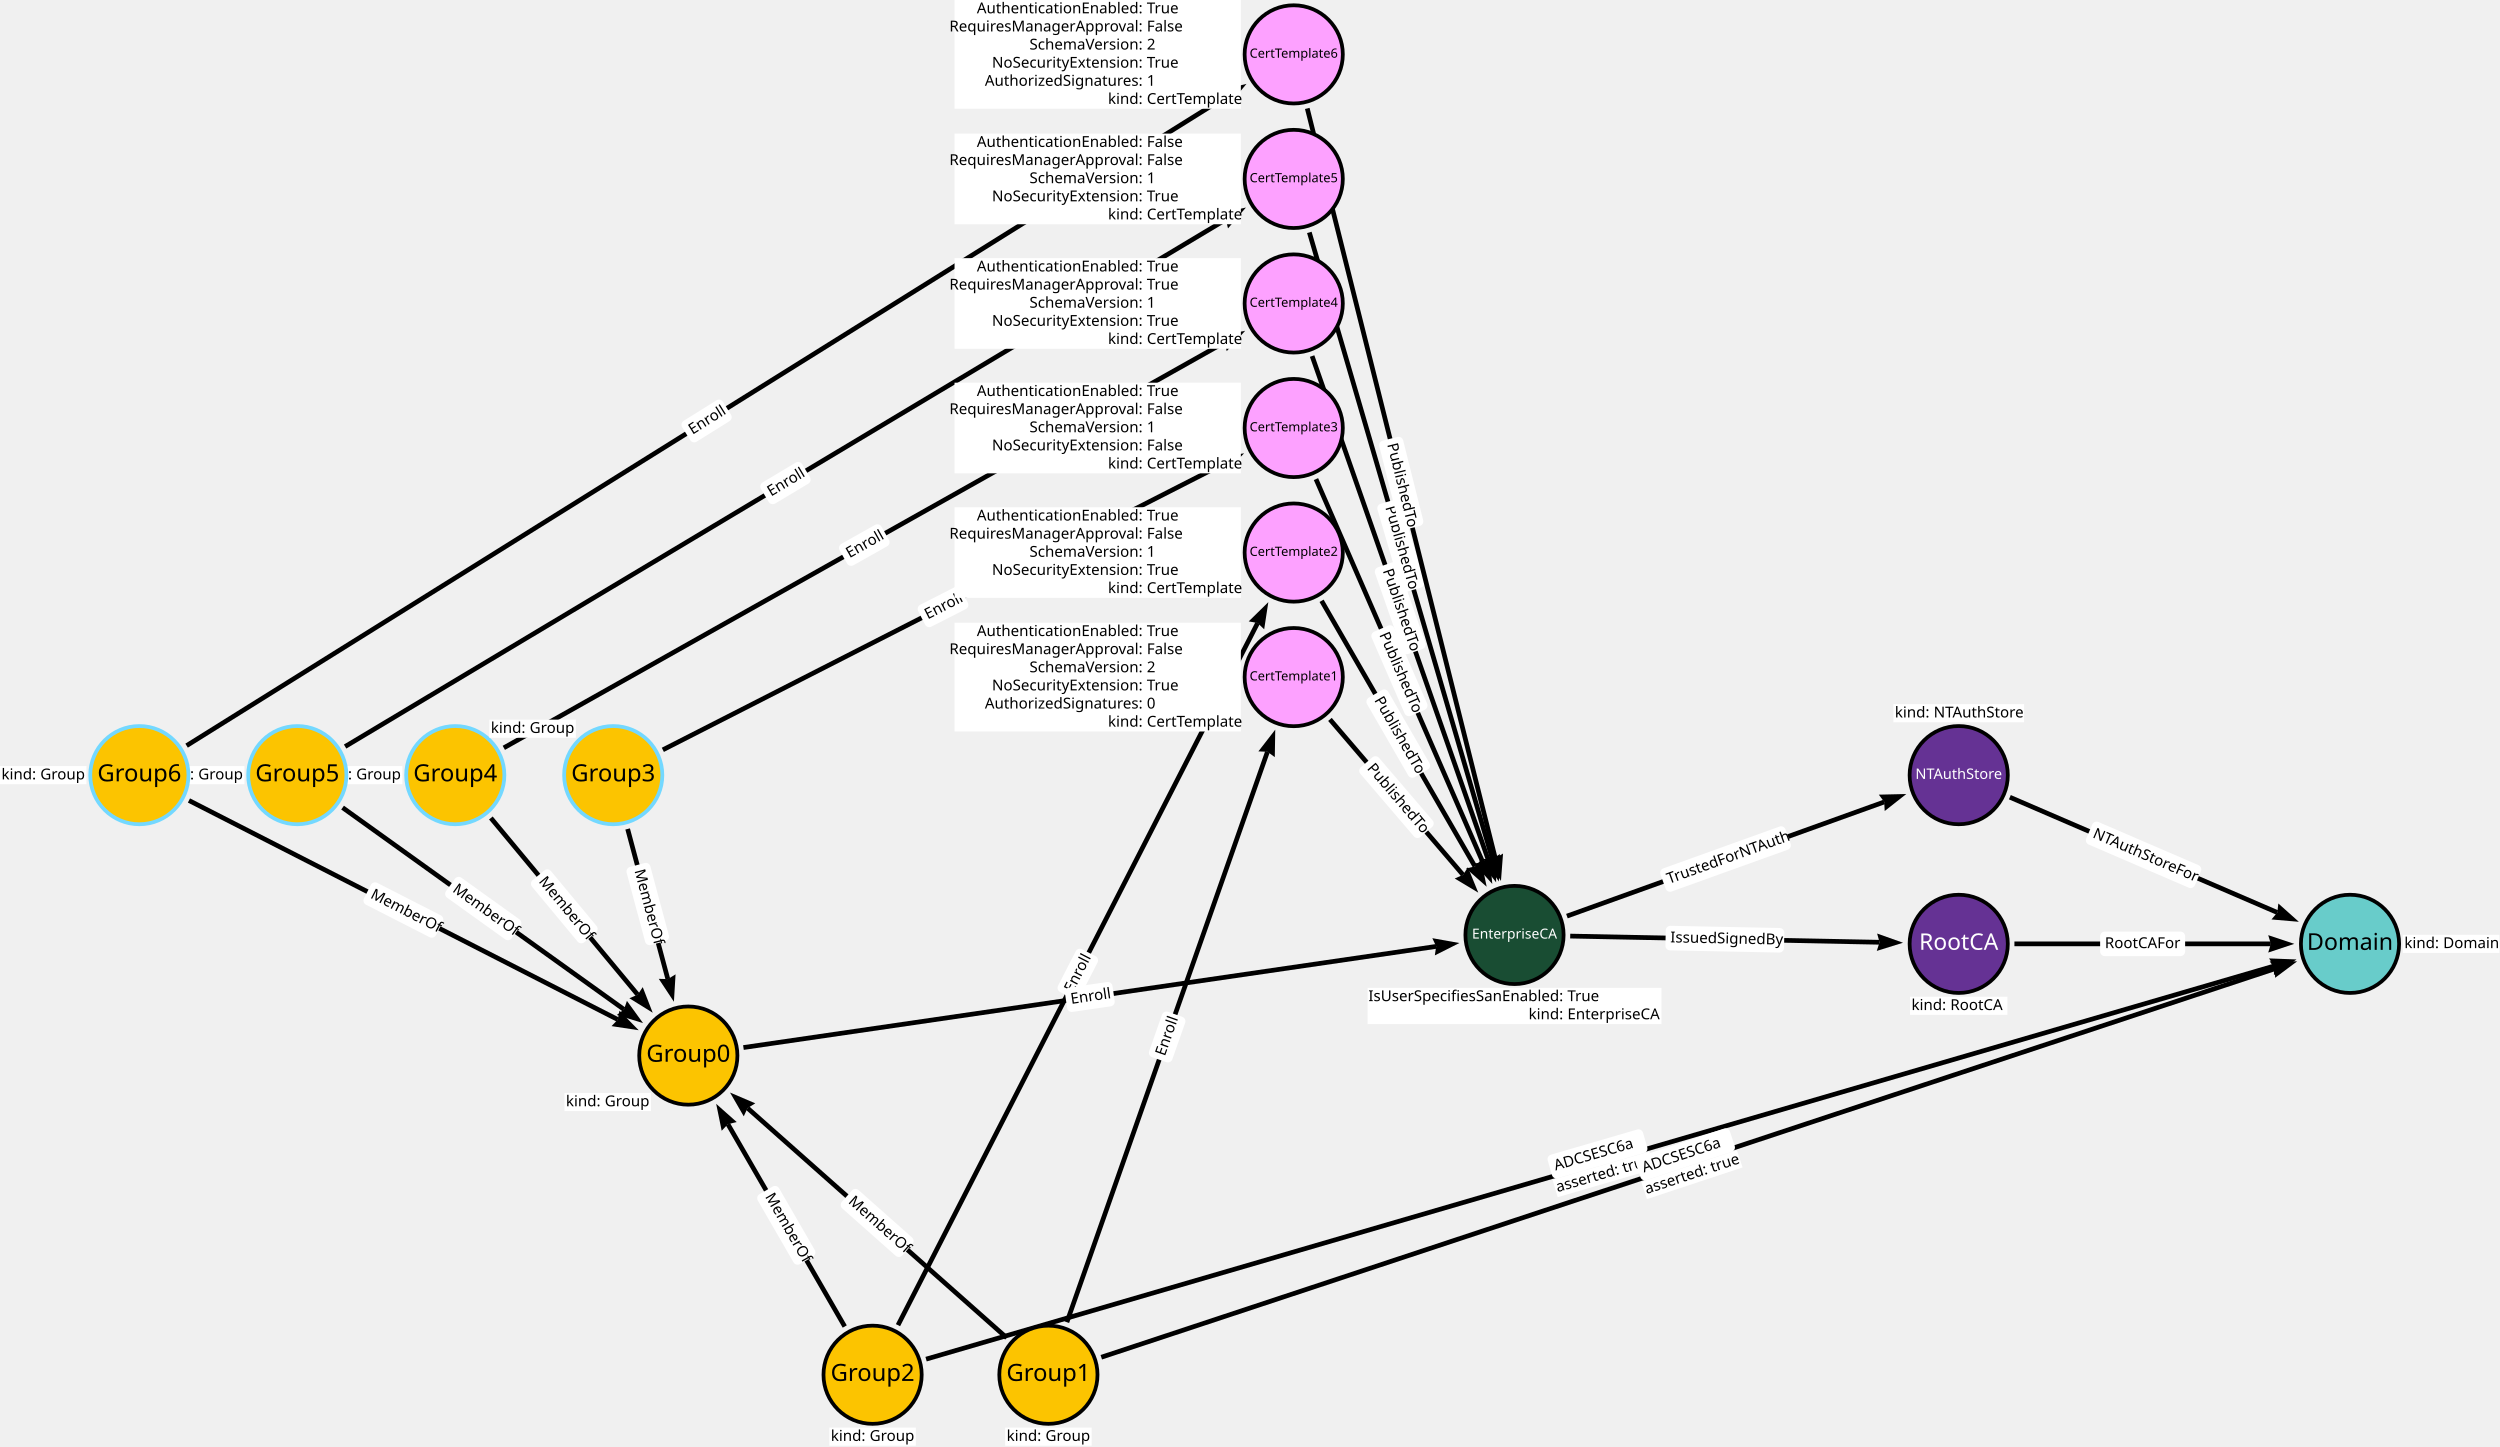
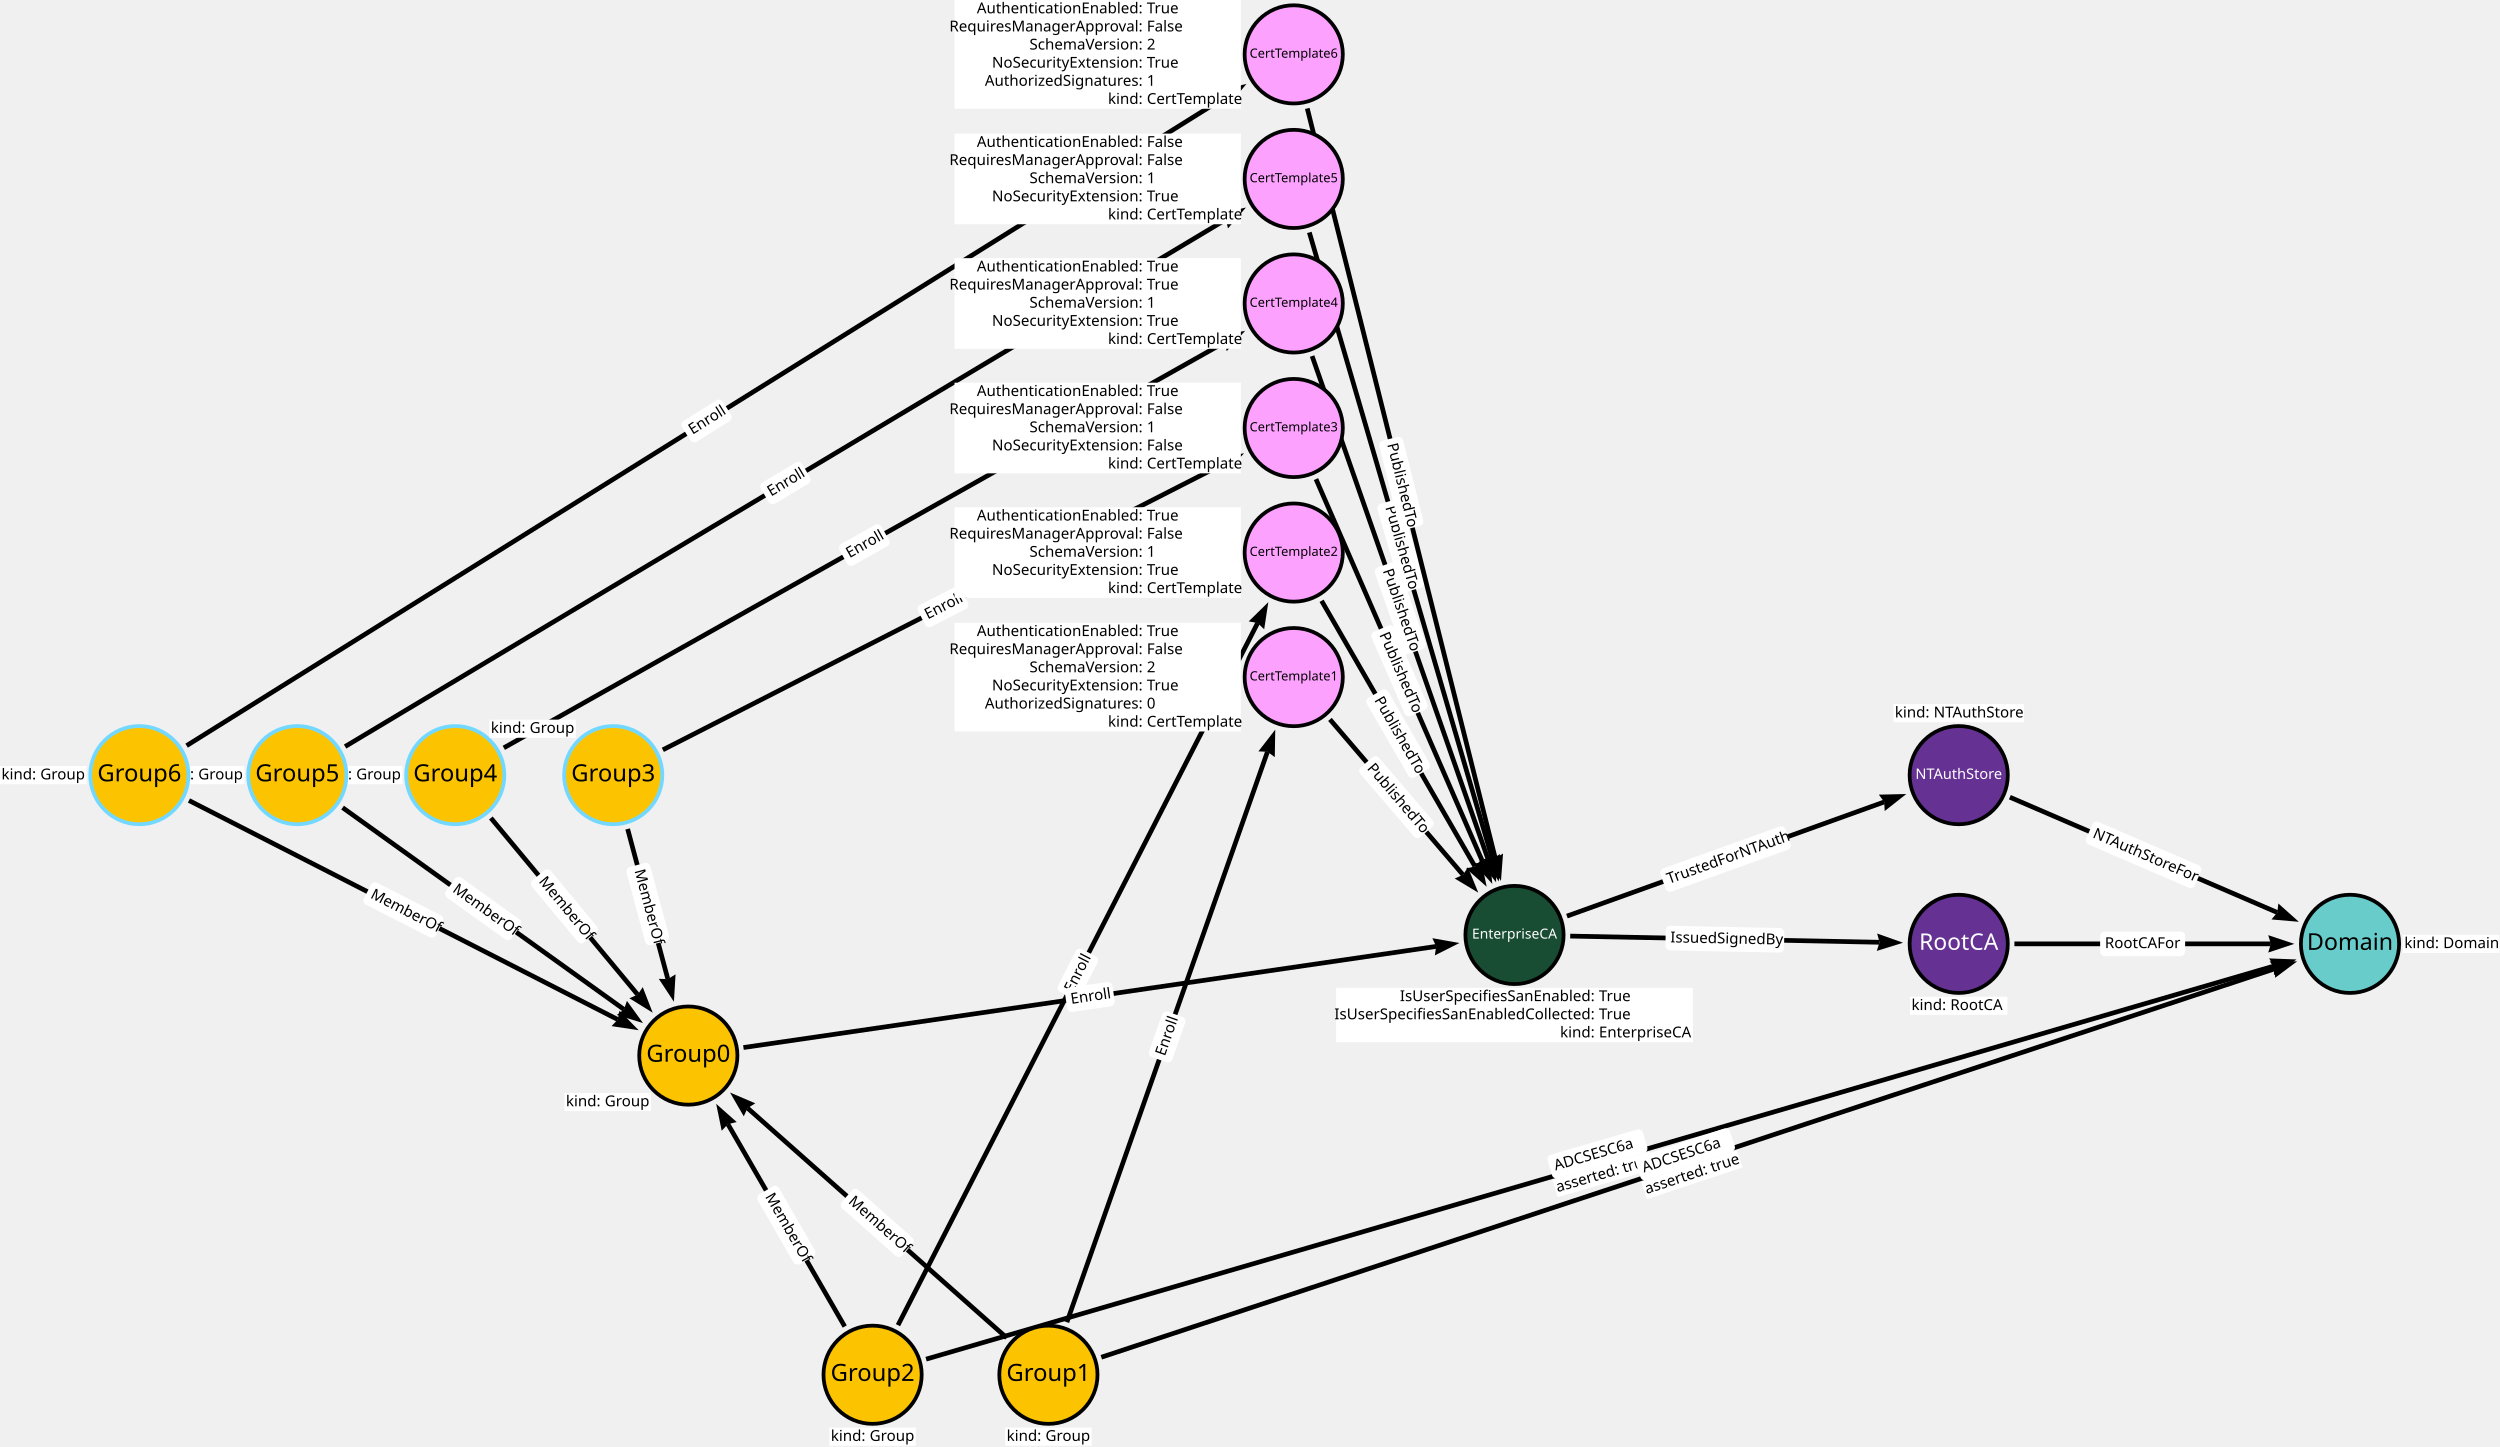
<svg xmlns="http://www.w3.org/2000/svg" width="2648" height="1532" viewBox="0 0 2648 1532">
  <defs>
    <style type="text/css" />
  </defs>
  <g transform="translate(72.60156 7.6) scale(1)">
    <g class="relationship">
      <g transform="translate(1297.71 577.6723) rotate(60)" stroke-width="5" stroke="#000000">
        <path d="M 59 0 L 383.849 0" />
        <polygon points="-24.862,0 -27.625,9.208 0,0 -27.625,-9.208" fill="#000000" transform="translate(408.7116 0) rotate(0)" stroke="none" />
      </g>
      <g transform="translate(1408.422 769.4317) rotate(60) translate(0 -13)">
        <g transform="translate(0 0)">
          <g transform="translate(-48.58594 0)" fill="#ffffff" stroke="#000000" stroke-width="0">
            <rect x="0" y="0" width="97.172" height="26" rx="5" ry="5" stroke="none" />
            <text xml:space="preserve" x="5" y="17.5" stroke="none" text-anchor="left" font-family="sans-serif" font-size="16" font-weight="normal" fill="#000000">PublishedTo</text>
          </g>
        </g>
      </g>
    </g>
    <g class="relationship">
      <g transform="translate(2002.07 992.1318) rotate(0)" stroke-width="5" stroke="#000000">
        <path d="M 59 0 L 330.597 0" />
        <polygon points="-24.862,0 -27.625,9.208 0,0 -27.625,-9.208" fill="#000000" transform="translate(355.4595 0) rotate(0)" stroke="none" />
      </g>
      <g transform="translate(2196.869 992.1318) rotate(0) translate(0 -13)">
        <g transform="translate(0 0)">
          <g transform="translate(-45.01172 0)" fill="#ffffff" stroke="#000000" stroke-width="0">
            <rect x="0" y="0" width="90.023" height="26" rx="5" ry="5" stroke="none" />
            <text xml:space="preserve" x="5" y="17.5" stroke="none" text-anchor="left" font-family="sans-serif" font-size="16" font-weight="normal" fill="#000000">RootCAFor</text>
          </g>
        </g>
      </g>
    </g>
    <g class="relationship">
      <g transform="translate(1531.566 982.7224) rotate(1.145684)" stroke-width="5" stroke="#000000">
        <path d="M 59 0 L 386.736 0" />
        <polygon points="-24.862,0 -27.625,9.208 0,0 -27.625,-9.208" fill="#000000" transform="translate(411.5981 0) rotate(0)" stroke="none" />
      </g>
      <g transform="translate(1754.389 987.1786) rotate(1.145684) translate(0 -13)">
        <g transform="translate(0 0)">
          <g transform="translate(-62.81641 0)" fill="#ffffff" stroke="#000000" stroke-width="0">
            <rect x="0" y="0" width="125.633" height="26" rx="5" ry="5" stroke="none" />
            <text xml:space="preserve" x="5" y="17.5" stroke="none" text-anchor="left" font-family="sans-serif" font-size="16" font-weight="normal" fill="#000000">IssuedSignedBy</text>
          </g>
        </g>
      </g>
    </g>
    <g class="relationship">
      <g transform="translate(2002.07 813.4375) rotate(23.3233)" stroke-width="5" stroke="#000000">
        <path d="M 59 0 L 367.478 0" />
        <polygon points="-24.862,0 -27.625,9.208 0,0 -27.625,-9.208" fill="#000000" transform="translate(392.3406 0) rotate(0)" stroke="none" />
      </g>
      <g transform="translate(2197.884 897.863) rotate(23.3233) translate(0 -13)">
        <g transform="translate(0 0)">
          <g transform="translate(-62.64844 0)" fill="#ffffff" stroke="#000000" stroke-width="0">
            <rect x="0" y="0" width="125.297" height="26" rx="5" ry="5" stroke="none" />
            <text xml:space="preserve" x="5" y="17.5" stroke="none" text-anchor="left" font-family="sans-serif" font-size="16" font-weight="normal" fill="#000000">NTAuthStoreFor</text>
          </g>
        </g>
      </g>
    </g>
    <g class="relationship">
      <g transform="translate(1531.566 982.7224) rotate(-19.78846)" stroke-width="5" stroke="#000000">
        <path d="M 59 0 L 416.169 0" />
        <polygon points="-24.862,0 -27.625,9.208 0,0 -27.625,-9.208" fill="#000000" transform="translate(441.0314 0) rotate(0)" stroke="none" />
      </g>
      <g transform="translate(1755.121 902.2885) rotate(-19.78846) translate(0 -13)">
        <g transform="translate(0 0)">
          <g transform="translate(-70.35156 0)" fill="#ffffff" stroke="#000000" stroke-width="0">
            <rect x="0" y="0" width="140.703" height="26" rx="5" ry="5" stroke="none" />
            <text xml:space="preserve" x="5" y="17.5" stroke="none" text-anchor="left" font-family="sans-serif" font-size="16" font-weight="normal" fill="#000000">TrustedForNTAuth</text>
          </g>
        </g>
      </g>
    </g>
    <g class="relationship">
      <g transform="translate(576.9271 813.4375) rotate(-27.02688)" stroke-width="5" stroke="#000000">
        <path d="M 59 0 L 725.285 0" />
        <polygon points="-24.862,0 -27.625,9.208 0,0 -27.625,-9.208" fill="#000000" transform="translate(750.147 0) rotate(0)" stroke="none" />
      </g>
      <g transform="translate(926.245 635.2446) rotate(-27.02688) translate(0 -13)">
        <g transform="translate(0 0)">
          <g transform="translate(-25.45312 0)" fill="#ffffff" stroke="#000000" stroke-width="0">
            <rect x="0" y="0" width="50.906" height="26" rx="5" ry="5" stroke="none" />
            <text xml:space="preserve" x="5" y="17.5" stroke="none" text-anchor="left" font-family="sans-serif" font-size="16" font-weight="normal" fill="#000000">Enroll</text>
          </g>
        </g>
      </g>
    </g>
    <g class="relationship">
      <g transform="translate(1297.71 445.7542) rotate(66.46632)" stroke-width="5" stroke="#000000">
        <path d="M 59 0 L 501.82 0" />
        <polygon points="-24.862,0 -27.625,9.208 0,0 -27.625,-9.208" fill="#000000" transform="translate(526.682 0) rotate(0)" stroke="none" />
      </g>
      <g transform="translate(1409.674 702.8412) rotate(66.46632) translate(0 -13)">
        <g transform="translate(0 0)">
          <g transform="translate(-48.58594 0)" fill="#ffffff" stroke="#000000" stroke-width="0">
            <rect x="0" y="0" width="97.172" height="26" rx="5" ry="5" stroke="none" />
            <text xml:space="preserve" x="5" y="17.5" stroke="none" text-anchor="left" font-family="sans-serif" font-size="16" font-weight="normal" fill="#000000">PublishedTo</text>
          </g>
        </g>
      </g>
    </g>
    <g class="relationship">
      <g transform="translate(1297.71 313.8361) rotate(70.72937)" stroke-width="5" stroke="#000000">
        <path d="M 59 0 L 624.726 0" />
        <polygon points="-24.862,0 -27.625,9.208 0,0 -27.625,-9.208" fill="#000000" transform="translate(649.5883 0) rotate(0)" stroke="none" />
      </g>
      <g transform="translate(1410.535 636.5447) rotate(70.72937) translate(0 -13)">
        <g transform="translate(0 0)">
          <g transform="translate(-48.58594 0)" fill="#ffffff" stroke="#000000" stroke-width="0">
            <rect x="0" y="0" width="97.172" height="26" rx="5" ry="5" stroke="none" />
            <text xml:space="preserve" x="5" y="17.5" stroke="none" text-anchor="left" font-family="sans-serif" font-size="16" font-weight="normal" fill="#000000">PublishedTo</text>
          </g>
        </g>
      </g>
    </g>
    <g class="relationship">
      <g transform="translate(409.6181 813.4375) rotate(-29.36019)" stroke-width="5" stroke="#000000">
        <path d="M 59 0 L 935.112 0" />
        <polygon points="-24.862,0 -27.625,9.208 0,0 -27.625,-9.208" fill="#000000" transform="translate(959.9743 0) rotate(0)" stroke="none" />
      </g>
      <g transform="translate(842.8297 569.7318) rotate(-29.36019) translate(0 -13)">
        <g transform="translate(0 0)">
          <g transform="translate(-25.45312 0)" fill="#ffffff" stroke="#000000" stroke-width="0">
            <rect x="0" y="0" width="50.906" height="26" rx="5" ry="5" stroke="none" />
            <text xml:space="preserve" x="5" y="17.5" stroke="none" text-anchor="left" font-family="sans-serif" font-size="16" font-weight="normal" fill="#000000">Enroll</text>
          </g>
        </g>
      </g>
    </g>
    <g class="relationship">
      <g transform="translate(851.6467 1448.537) rotate(-62.87814)" stroke-width="5" stroke="#000000">
        <path d="M 59 0 L 894.595 0" />
        <polygon points="-24.862,0 -27.625,9.208 0,0 -27.625,-9.208" fill="#000000" transform="translate(919.4567 0) rotate(0)" stroke="none" />
      </g>
      <g transform="translate(1069.011 1024.169) rotate(-62.87814) translate(0 -13)">
        <g transform="translate(0 0)">
          <g transform="translate(-25.45312 0)" fill="#ffffff" stroke="#000000" stroke-width="0">
            <rect x="0" y="0" width="50.906" height="26" rx="5" ry="5" stroke="none" />
            <text xml:space="preserve" x="5" y="17.5" stroke="none" text-anchor="left" font-family="sans-serif" font-size="16" font-weight="normal" fill="#000000">Enroll</text>
          </g>
        </g>
      </g>
    </g>
    <g class="relationship">
      <g transform="translate(656.4651 1110.472) rotate(-8.305548)" stroke-width="5" stroke="#000000">
        <path d="M 59 0 L 800.514 0" />
        <polygon points="-24.862,0 -27.625,9.208 0,0 -27.625,-9.208" fill="#000000" transform="translate(825.3762 0) rotate(0)" stroke="none" />
      </g>
      <g transform="translate(1081.715 1048.393) rotate(-8.305548) translate(0 -13)">
        <g transform="translate(0 0)">
          <g transform="translate(-25.45312 0)" fill="#ffffff" stroke="#000000" stroke-width="0">
            <rect x="0" y="0" width="50.906" height="26" rx="5" ry="5" stroke="none" />
            <text xml:space="preserve" x="5" y="17.5" stroke="none" text-anchor="left" font-family="sans-serif" font-size="16" font-weight="normal" fill="#000000">Enroll</text>
          </g>
        </g>
      </g>
    </g>
    <g class="relationship">
      <g transform="translate(851.6467 1448.537) rotate(-120)" stroke-width="5" stroke="#000000">
        <path d="M 59 0 L 306.501 0" />
        <polygon points="-24.862,0 -27.625,9.208 0,0 -27.625,-9.208" fill="#000000" transform="translate(331.3633 0) rotate(0)" stroke="none" />
      </g>
      <g transform="translate(760.2714 1290.27) rotate(60) translate(0 -13)">
        <g transform="translate(0 0)">
          <g transform="translate(-42.78516 0)" fill="#ffffff" stroke="#000000" stroke-width="0">
            <rect x="0" y="0" width="85.57" height="26" rx="5" ry="5" stroke="none" />
            <text xml:space="preserve" x="5" y="17.5" stroke="none" text-anchor="left" font-family="sans-serif" font-size="16" font-weight="normal" fill="#000000">MemberOf</text>
          </g>
        </g>
      </g>
    </g>
    <g class="relationship">
      <g transform="translate(576.9271 813.4375) rotate(75.00942)" stroke-width="5" stroke="#000000">
        <path d="M 59 0 L 223.637 0" />
        <polygon points="-24.862,0 -27.625,9.208 0,0 -27.625,-9.208" fill="#000000" transform="translate(248.4995 0) rotate(0)" stroke="none" />
      </g>
      <g transform="translate(613.4807 949.9469) rotate(75.00942) translate(0 -13)">
        <g transform="translate(0 0)">
          <g transform="translate(-42.78516 0)" fill="#ffffff" stroke="#000000" stroke-width="0">
            <rect x="0" y="0" width="85.57" height="26" rx="5" ry="5" stroke="none" />
            <text xml:space="preserve" x="5" y="17.5" stroke="none" text-anchor="left" font-family="sans-serif" font-size="16" font-weight="normal" fill="#000000">MemberOf</text>
          </g>
        </g>
      </g>
    </g>
    <g class="relationship">
      <g transform="translate(409.6181 813.4375) rotate(50.27216)" stroke-width="5" stroke="#000000">
        <path d="M 59 0 L 302.354 0" />
        <polygon points="-24.862,0 -27.625,9.208 0,0 -27.625,-9.208" fill="#000000" transform="translate(327.2164 0) rotate(0)" stroke="none" />
      </g>
      <g transform="translate(525.0964 952.3943) rotate(50.27216) translate(0 -13)">
        <g transform="translate(0 0)">
          <g transform="translate(-42.78516 0)" fill="#ffffff" stroke="#000000" stroke-width="0">
            <rect x="0" y="0" width="85.57" height="26" rx="5" ry="5" stroke="none" />
            <text xml:space="preserve" x="5" y="17.5" stroke="none" text-anchor="left" font-family="sans-serif" font-size="16" font-weight="normal" fill="#000000">MemberOf</text>
          </g>
        </g>
      </g>
    </g>
    <g class="relationship">
      <g transform="translate(1297.71 181.9181) rotate(73.72082)" stroke-width="5" stroke="#000000">
        <path d="M 59 0 L 750.39 0" />
        <polygon points="-24.862,0 -27.625,9.208 0,0 -27.625,-9.208" fill="#000000" transform="translate(775.2518 0) rotate(0)" stroke="none" />
      </g>
      <g transform="translate(1411.153 570.3876) rotate(73.72082) translate(0 -13)">
        <g transform="translate(0 0)">
          <g transform="translate(-48.58594 0)" fill="#ffffff" stroke="#000000" stroke-width="0">
            <rect x="0" y="0" width="97.172" height="26" rx="5" ry="5" stroke="none" />
            <text xml:space="preserve" x="5" y="17.5" stroke="none" text-anchor="left" font-family="sans-serif" font-size="16" font-weight="normal" fill="#000000">PublishedTo</text>
          </g>
        </g>
      </g>
    </g>
    <g class="relationship">
      <g transform="translate(242.309 813.4375) rotate(-30.895)" stroke-width="5" stroke="#000000">
        <path d="M 59 0 L 1146.052 0" />
        <polygon points="-24.862,0 -27.625,9.208 0,0 -27.625,-9.208" fill="#000000" transform="translate(1170.914 0) rotate(0)" stroke="none" />
      </g>
      <g transform="translate(759.3423 504.0607) rotate(-30.895) translate(0 -13)">
        <g transform="translate(0 0)">
          <g transform="translate(-25.45312 0)" fill="#ffffff" stroke="#000000" stroke-width="0">
            <rect x="0" y="0" width="50.906" height="26" rx="5" ry="5" stroke="none" />
            <text xml:space="preserve" x="5" y="17.5" stroke="none" text-anchor="left" font-family="sans-serif" font-size="16" font-weight="normal" fill="#000000">Enroll</text>
          </g>
        </g>
      </g>
    </g>
    <g class="relationship">
      <g transform="translate(242.309 813.4375) rotate(35.64828)" stroke-width="5" stroke="#000000">
        <path d="M 59 0 L 425.799 0" />
        <polygon points="-24.862,0 -27.625,9.208 0,0 -27.625,-9.208" fill="#000000" transform="translate(450.6615 0) rotate(0)" stroke="none" />
      </g>
      <g transform="translate(439.2854 954.71) rotate(35.64828) translate(0 -13)">
        <g transform="translate(0 0)">
          <g transform="translate(-42.78516 0)" fill="#ffffff" stroke="#000000" stroke-width="0">
            <rect x="0" y="0" width="85.57" height="26" rx="5" ry="5" stroke="none" />
            <text xml:space="preserve" x="5" y="17.5" stroke="none" text-anchor="left" font-family="sans-serif" font-size="16" font-weight="normal" fill="#000000">MemberOf</text>
          </g>
        </g>
      </g>
    </g>
    <g class="relationship">
      <g transform="translate(851.6467 1448.537) rotate(-16.25956)" stroke-width="5" stroke="#000000">
        <path d="M 59 0 L 1546.219 0" />
        <polygon points="-24.862,0 -27.625,9.208 0,0 -27.625,-9.208" fill="#000000" transform="translate(1571.081 0) rotate(0)" stroke="none" />
      </g>
      <g transform="translate(1622.154 1223.815) rotate(-16.25956) translate(0 -22.6)">
        <g transform="translate(0 0)">
          <g transform="translate(-52.57422 0)" fill="#ffffff" stroke="#000000" stroke-width="0">
            <rect x="0" y="0" width="105.148" height="26" rx="5" ry="5" stroke="none" />
            <text xml:space="preserve" x="5" y="17.5" stroke="none" text-anchor="left" font-family="sans-serif" font-size="16" font-weight="normal" fill="#000000">ADCSESC6a</text>
          </g>
        </g>
        <g transform="translate(0 26)">
          <g transform="translate(-53.35938 0)" fill="white">
            <rect x="0" y="0" width="106.719" height="19.2" rx="0" ry="0" stroke="none" />
            <g font-family="sans-serif" font-size="16" font-weight="normal" fill="#000000" text-anchor="end">
              <text xml:space="preserve" x="70.258" y="14.1" stroke="none">asserted:</text>
              <text xml:space="preserve" x="74.703" y="14.1" stroke="none" text-anchor="start">true</text>
            </g>
          </g>
        </g>
      </g>
    </g>
    <g class="relationship">
      <g transform="translate(75 813.4375) rotate(27.0597)" stroke-width="5" stroke="#000000">
        <path d="M 59 0 L 569.078 0" />
        <polygon points="-24.862,0 -27.625,9.208 0,0 -27.625,-9.208" fill="#000000" transform="translate(593.9405 0) rotate(0)" stroke="none" />
      </g>
      <g transform="translate(354.6623 956.2998) rotate(27.0597) translate(0 -13)">
        <g transform="translate(0 0)">
          <g transform="translate(-42.78516 0)" fill="#ffffff" stroke="#000000" stroke-width="0">
            <rect x="0" y="0" width="85.57" height="26" rx="5" ry="5" stroke="none" />
            <text xml:space="preserve" x="5" y="17.5" stroke="none" text-anchor="left" font-family="sans-serif" font-size="16" font-weight="normal" fill="#000000">MemberOf</text>
          </g>
        </g>
      </g>
    </g>
    <g class="relationship">
      <g transform="translate(75 813.4375) rotate(-31.97989)" stroke-width="5" stroke="#000000">
        <path d="M 59 0 L 1357.615 0" />
        <polygon points="-24.862,0 -27.625,9.208 0,0 -27.625,-9.208" fill="#000000" transform="translate(1382.477 0) rotate(0)" stroke="none" />
      </g>
      <g transform="translate(675.8105 438.3025) rotate(-31.97989) translate(0 -13)">
        <g transform="translate(0 0)">
          <g transform="translate(-25.45312 0)" fill="#ffffff" stroke="#000000" stroke-width="0">
            <rect x="0" y="0" width="50.906" height="26" rx="5" ry="5" stroke="none" />
            <text xml:space="preserve" x="5" y="17.5" stroke="none" text-anchor="left" font-family="sans-serif" font-size="16" font-weight="normal" fill="#000000">Enroll</text>
          </g>
        </g>
      </g>
    </g>
    <g class="relationship">
      <g transform="translate(1297.71 50) rotate(75.92473)" stroke-width="5" stroke="#000000">
        <path d="M 59 0 L 877.73 0" />
        <polygon points="-24.862,0 -27.625,9.208 0,0 -27.625,-9.208" fill="#000000" transform="translate(902.5922 0) rotate(0)" stroke="none" />
      </g>
      <g transform="translate(1411.615 504.3033) rotate(75.92473) translate(0 -13)">
        <g transform="translate(0 0)">
          <g transform="translate(-48.58594 0)" fill="#ffffff" stroke="#000000" stroke-width="0">
            <rect x="0" y="0" width="97.172" height="26" rx="5" ry="5" stroke="none" />
            <text xml:space="preserve" x="5" y="17.5" stroke="none" text-anchor="left" font-family="sans-serif" font-size="16" font-weight="normal" fill="#000000">PublishedTo</text>
          </g>
        </g>
      </g>
    </g>
    <g class="relationship">
      <g transform="translate(1297.71 709.5904) rotate(49.42985)" stroke-width="5" stroke="#000000">
        <path d="M 59 0 L 275.707 0" />
        <polygon points="-24.862,0 -27.625,9.208 0,0 -27.625,-9.208" fill="#000000" transform="translate(300.5687 0) rotate(0)" stroke="none" />
      </g>
      <g transform="translate(1406.553 836.7136) rotate(49.42985) translate(0 -13)">
        <g transform="translate(0 0)">
          <g transform="translate(-48.58594 0)" fill="#ffffff" stroke="#000000" stroke-width="0">
            <rect x="0" y="0" width="97.172" height="26" rx="5" ry="5" stroke="none" />
            <text xml:space="preserve" x="5" y="17.5" stroke="none" text-anchor="left" font-family="sans-serif" font-size="16" font-weight="normal" fill="#000000">PublishedTo</text>
          </g>
        </g>
      </g>
    </g>
    <g class="relationship">
      <g transform="translate(1037.867 1448.537) rotate(-70.62628)" stroke-width="5" stroke="#000000">
        <path d="M 59 0 L 699.439 0" />
        <polygon points="-24.862,0 -27.625,9.208 0,0 -27.625,-9.208" fill="#000000" transform="translate(724.3009 0) rotate(0)" stroke="none" />
      </g>
      <g transform="translate(1163.665 1090.791) rotate(-70.62628) translate(0 -13)">
        <g transform="translate(0 0)">
          <g transform="translate(-25.45312 0)" fill="#ffffff" stroke="#000000" stroke-width="0">
            <rect x="0" y="0" width="50.906" height="26" rx="5" ry="5" stroke="none" />
            <text xml:space="preserve" x="5" y="17.5" stroke="none" text-anchor="left" font-family="sans-serif" font-size="16" font-weight="normal" fill="#000000">Enroll</text>
          </g>
        </g>
      </g>
    </g>
    <g class="relationship">
      <g transform="translate(1037.867 1448.537) rotate(-18.31708)" stroke-width="5" stroke="#000000">
        <path d="M 59 0 L 1368.383 0" />
        <polygon points="-24.862,0 -27.625,9.208 0,0 -27.625,-9.208" fill="#000000" transform="translate(1393.245 0) rotate(0)" stroke="none" />
      </g>
      <g transform="translate(1715.397 1224.241) rotate(-18.31708) translate(0 -22.6)">
        <g transform="translate(0 0)">
          <g transform="translate(-52.57422 0)" fill="#ffffff" stroke="#000000" stroke-width="0">
            <rect x="0" y="0" width="105.148" height="26" rx="5" ry="5" stroke="none" />
            <text xml:space="preserve" x="5" y="17.5" stroke="none" text-anchor="left" font-family="sans-serif" font-size="16" font-weight="normal" fill="#000000">ADCSESC6a</text>
          </g>
        </g>
        <g transform="translate(0 26)">
          <g transform="translate(-53.35938 0)" fill="white">
            <rect x="0" y="0" width="106.719" height="19.2" rx="0" ry="0" stroke="none" />
            <g font-family="sans-serif" font-size="16" font-weight="normal" fill="#000000" text-anchor="end">
              <text xml:space="preserve" x="70.258" y="14.1" stroke="none">asserted:</text>
              <text xml:space="preserve" x="74.703" y="14.1" stroke="none" text-anchor="start">true</text>
            </g>
          </g>
        </g>
      </g>
    </g>
    <g class="relationship">
      <g transform="translate(1037.867 1448.537) rotate(-138.4471)" stroke-width="5" stroke="#000000">
        <path d="M 59 0 L 425.799 0" />
        <polygon points="-24.862,0 -27.625,9.208 0,0 -27.625,-9.208" fill="#000000" transform="translate(450.6615 0) rotate(0)" stroke="none" />
      </g>
      <g transform="translate(856.4686 1287.75) rotate(41.55294) translate(0 -13)">
        <g transform="translate(0 0)">
          <g transform="translate(-42.78516 0)" fill="#ffffff" stroke="#000000" stroke-width="0">
            <rect x="0" y="0" width="85.57" height="26" rx="5" ry="5" stroke="none" />
            <text xml:space="preserve" x="5" y="17.5" stroke="none" text-anchor="left" font-family="sans-serif" font-size="16" font-weight="normal" fill="#000000">MemberOf</text>
          </g>
        </g>
      </g>
    </g>
    <g class="node">
      <g fill="#68ccca" stroke="#000000" stroke-width="4">
        <circle cx="2416.529" cy="992.132" r="52" />
      </g>
      <g transform="translate(2416.529 992.1318)">
        <g transform="scale(0.492188) translate(0 0)">
          <g transform="translate(0 0)">
            <g font-family="sans-serif" font-size="50" font-weight="normal" fill="#000000" text-anchor="middle">
              <text xml:space="preserve" x="0" y="13" stroke="none">Domain</text>
            </g>
          </g>
        </g>
        <g transform="translate(56 -9.6)">
          <g transform="translate(0 0)">
            <g transform="translate(0 0)" fill="white">
              <rect x="0" y="0" width="102.266" height="19.2" rx="0" ry="0" stroke="none" />
              <g font-family="sans-serif" font-size="16" font-weight="normal" fill="#000000" text-anchor="end">
                <text xml:space="preserve" x="38.242" y="14.1" stroke="none">kind:</text>
                <text xml:space="preserve" x="42.688" y="14.1" stroke="none" text-anchor="start">Domain</text>
              </g>
            </g>
          </g>
        </g>
      </g>
    </g>
    <g class="node">
      <g fill="#653294" stroke="#000000" stroke-width="4">
        <circle cx="2002.07" cy="813.438" r="52" />
      </g>
      <g transform="translate(2002.07 813.4375)">
        <g transform="scale(0.3085944) translate(0 0)">
          <g transform="translate(0 0)">
            <g font-family="sans-serif" font-size="50" font-weight="normal" fill="#ffffff" text-anchor="middle">
              <text xml:space="preserve" x="0" y="13" stroke="none">NTAuthStore</text>
            </g>
          </g>
        </g>
        <g transform="translate(3.429011037612589e-15 -75.2)">
          <g transform="translate(0 0)">
            <g transform="translate(-69.21484 0)" fill="white">
              <rect x="0" y="0" width="138.43" height="19.2" rx="0" ry="0" stroke="none" />
              <g font-family="sans-serif" font-size="16" font-weight="normal" fill="#000000" text-anchor="end">
                <text xml:space="preserve" x="38.242" y="14.1" stroke="none">kind:</text>
                <text xml:space="preserve" x="42.688" y="14.1" stroke="none" text-anchor="start">NTAuthStore</text>
              </g>
            </g>
          </g>
        </g>
      </g>
    </g>
    <g class="node">
      <g fill="#653294" stroke="#000000" stroke-width="4">
        <circle cx="2002.07" cy="992.132" r="52" />
      </g>
      <g transform="translate(2002.07 992.1318)">
        <g transform="scale(0.4843755) translate(0 0)">
          <g transform="translate(0 0)">
            <g font-family="sans-serif" font-size="50" font-weight="normal" fill="#ffffff" text-anchor="middle">
              <text xml:space="preserve" x="0" y="13" stroke="none">RootCA</text>
            </g>
          </g>
        </g>
        <g transform="translate(3.429011037612589e-15 56)">
          <g transform="translate(0 0)">
            <g transform="translate(-51.57812 0)" fill="white">
              <rect x="0" y="0" width="103.156" height="19.2" rx="0" ry="0" stroke="none" />
              <g font-family="sans-serif" font-size="16" font-weight="normal" fill="#000000" text-anchor="end">
                <text xml:space="preserve" x="38.242" y="14.1" stroke="none">kind:</text>
                <text xml:space="preserve" x="42.688" y="14.1" stroke="none" text-anchor="start">RootCA</text>
              </g>
            </g>
          </g>
        </g>
      </g>
    </g>
    <g class="node">
      <g fill="#194d33" stroke="#000000" stroke-width="4">
        <circle cx="1531.566" cy="982.722" r="52" />
      </g>
      <g transform="translate(1531.566 982.7224)">
        <g transform="scale(0.2949226) translate(0 0)">
          <g transform="translate(0 0)">
            <g font-family="sans-serif" font-size="50" font-weight="normal" fill="#ffffff" text-anchor="middle">
              <text xml:space="preserve" x="0" y="13" stroke="none">EnterpriseCA</text>
            </g>
          </g>
        </g>
        <g transform="translate(3.429011037612589e-15 56)">
          <g transform="translate(0 0)">
-             <g transform="translate(-155.6328 0)" fill="white">
-               <rect x="0" y="0" width="311.266" height="38.4" rx="0" ry="0" stroke="none" />
-               <g font-family="sans-serif" font-size="16" font-weight="normal" fill="#000000" text-anchor="end">
-                 <text xml:space="preserve" x="207.227" y="14.1" stroke="none">IsUserSpecifiesSanEnabled:</text>
-                 <text xml:space="preserve" x="211.672" y="14.1" stroke="none" text-anchor="start">True</text>
-                 <text xml:space="preserve" x="207.227" y="33.3" stroke="none" text-anchor="end">kind:</text>
-                 <text xml:space="preserve" x="211.672" y="33.3" stroke="none" text-anchor="start">EnterpriseCA</text>
+             <g transform="translate(-188.9844 0)" fill="white">
+               <rect x="0" y="0" width="377.969" height="57.6" rx="0" ry="0" stroke="none" />
+               <g font-family="sans-serif" font-size="16" font-weight="normal" fill="#000000" text-anchor="end">
+                 <text xml:space="preserve" x="273.93" y="14.1" stroke="none">IsUserSpecifiesSanEnabled:</text>
+                 <text xml:space="preserve" x="278.375" y="14.1" stroke="none" text-anchor="start">True</text>
+                 <text xml:space="preserve" x="273.93" y="33.3" stroke="none" text-anchor="end">IsUserSpecifiesSanEnabledCollected:</text>
+                 <text xml:space="preserve" x="278.375" y="33.3" stroke="none" text-anchor="start">True</text>
+                 <text xml:space="preserve" x="273.93" y="52.5" stroke="none" text-anchor="end">kind:</text>
+                 <text xml:space="preserve" x="278.375" y="52.5" stroke="none" text-anchor="start">EnterpriseCA</text>
              </g>
            </g>
          </g>
        </g>
      </g>
    </g>
    <g class="node">
      <g fill="#fda1ff" stroke="#000000" stroke-width="4">
        <circle cx="1297.71" cy="577.672" r="52" />
      </g>
      <g transform="translate(1297.71 577.6723)">
        <g transform="scale(0.2714851) translate(0 0)">
          <g transform="translate(0 0)">
            <g font-family="sans-serif" font-size="50" font-weight="normal" fill="#000000" text-anchor="middle">
              <text xml:space="preserve" x="0" y="13" stroke="none">CertTemplate2</text>
            </g>
          </g>
        </g>
        <g transform="translate(-56 -48)">
          <g transform="translate(0 0)">
            <g transform="translate(-303.2578 0)" fill="white">
              <rect x="0" y="0" width="303.258" height="96" rx="0" ry="0" stroke="none" />
              <g font-family="sans-serif" font-size="16" font-weight="normal" fill="#000000" text-anchor="end">
                <text xml:space="preserve" x="199.219" y="14.1" stroke="none">AuthenticationEnabled:</text>
                <text xml:space="preserve" x="203.664" y="14.1" stroke="none" text-anchor="start">True</text>
                <text xml:space="preserve" x="199.219" y="33.3" stroke="none" text-anchor="end">RequiresManagerApproval:</text>
                <text xml:space="preserve" x="203.664" y="33.3" stroke="none" text-anchor="start">False</text>
                <text xml:space="preserve" x="199.219" y="52.5" stroke="none" text-anchor="end">SchemaVersion:</text>
                <text xml:space="preserve" x="203.664" y="52.5" stroke="none" text-anchor="start">1</text>
                <text xml:space="preserve" x="199.219" y="71.7" stroke="none" text-anchor="end">NoSecurityExtension:</text>
                <text xml:space="preserve" x="203.664" y="71.7" stroke="none" text-anchor="start">True</text>
                <text xml:space="preserve" x="199.219" y="90.9" stroke="none" text-anchor="end">kind:</text>
                <text xml:space="preserve" x="203.664" y="90.9" stroke="none" text-anchor="start">CertTemplate</text>
              </g>
            </g>
          </g>
        </g>
      </g>
    </g>
    <g class="node">
      <g fill="#fcc400" stroke="#73d8ff" stroke-width="4">
        <circle cx="409.618" cy="813.438" r="52" />
      </g>
      <g transform="translate(409.6181 813.4375)">
        <g transform="scale(0.5039067) translate(0 0)">
          <g transform="translate(0 0)">
            <g font-family="sans-serif" font-size="50" font-weight="normal" fill="#000000" text-anchor="middle">
              <text xml:space="preserve" x="0" y="13" stroke="none">Group4</text>
            </g>
          </g>
        </g>
        <g transform="translate(-56 -9.6)">
          <g transform="translate(0 0)">
            <g transform="translate(-91.60156 0)" fill="white">
              <rect x="0" y="0" width="91.602" height="19.2" rx="0" ry="0" stroke="none" />
              <g font-family="sans-serif" font-size="16" font-weight="normal" fill="#000000" text-anchor="end">
                <text xml:space="preserve" x="38.242" y="14.1" stroke="none">kind:</text>
                <text xml:space="preserve" x="42.688" y="14.1" stroke="none" text-anchor="start">Group</text>
              </g>
            </g>
          </g>
        </g>
      </g>
    </g>
    <g class="node">
      <g fill="#fda1ff" stroke="#000000" stroke-width="4">
        <circle cx="1297.71" cy="445.754" r="52" />
      </g>
      <g transform="translate(1297.71 445.7542)">
        <g transform="scale(0.2714851) translate(0 0)">
          <g transform="translate(0 0)">
            <g font-family="sans-serif" font-size="50" font-weight="normal" fill="#000000" text-anchor="middle">
              <text xml:space="preserve" x="0" y="13" stroke="none">CertTemplate3</text>
            </g>
          </g>
        </g>
        <g transform="translate(-56 -48)">
          <g transform="translate(0 0)">
            <g transform="translate(-303.2578 0)" fill="white">
              <rect x="0" y="0" width="303.258" height="96" rx="0" ry="0" stroke="none" />
              <g font-family="sans-serif" font-size="16" font-weight="normal" fill="#000000" text-anchor="end">
                <text xml:space="preserve" x="199.219" y="14.1" stroke="none">AuthenticationEnabled:</text>
                <text xml:space="preserve" x="203.664" y="14.1" stroke="none" text-anchor="start">True</text>
                <text xml:space="preserve" x="199.219" y="33.3" stroke="none" text-anchor="end">RequiresManagerApproval:</text>
                <text xml:space="preserve" x="203.664" y="33.3" stroke="none" text-anchor="start">False</text>
                <text xml:space="preserve" x="199.219" y="52.5" stroke="none" text-anchor="end">SchemaVersion:</text>
                <text xml:space="preserve" x="203.664" y="52.5" stroke="none" text-anchor="start">1</text>
                <text xml:space="preserve" x="199.219" y="71.7" stroke="none" text-anchor="end">NoSecurityExtension:</text>
                <text xml:space="preserve" x="203.664" y="71.7" stroke="none" text-anchor="start">False</text>
                <text xml:space="preserve" x="199.219" y="90.9" stroke="none" text-anchor="end">kind:</text>
                <text xml:space="preserve" x="203.664" y="90.9" stroke="none" text-anchor="start">CertTemplate</text>
              </g>
            </g>
          </g>
        </g>
      </g>
    </g>
    <g class="node">
      <g fill="#fcc400" stroke="#73d8ff" stroke-width="4">
        <circle cx="576.927" cy="813.438" r="52" />
      </g>
      <g transform="translate(576.9271 813.4375)">
        <g transform="scale(0.5039067) translate(0 0)">
          <g transform="translate(0 0)">
            <g font-family="sans-serif" font-size="50" font-weight="normal" fill="#000000" text-anchor="middle">
              <text xml:space="preserve" x="0" y="13" stroke="none">Group3</text>
            </g>
          </g>
        </g>
        <g transform="translate(-39.59798 -58.79798)">
          <g transform="translate(0 0)">
            <g transform="translate(-91.60156 0)" fill="white">
              <rect x="0" y="0" width="91.602" height="19.2" rx="0" ry="0" stroke="none" />
              <g font-family="sans-serif" font-size="16" font-weight="normal" fill="#000000" text-anchor="end">
                <text xml:space="preserve" x="38.242" y="14.1" stroke="none">kind:</text>
                <text xml:space="preserve" x="42.688" y="14.1" stroke="none" text-anchor="start">Group</text>
              </g>
            </g>
          </g>
        </g>
      </g>
    </g>
    <g class="node">
      <g fill="#fcc400" stroke="#000000" stroke-width="4">
        <circle cx="851.647" cy="1448.537" r="52" />
      </g>
      <g transform="translate(851.6467 1448.537)">
        <g transform="scale(0.5039067) translate(0 0)">
          <g transform="translate(0 0)">
            <g font-family="sans-serif" font-size="50" font-weight="normal" fill="#000000" text-anchor="middle">
              <text xml:space="preserve" x="0" y="13" stroke="none">Group2</text>
            </g>
          </g>
        </g>
        <g transform="translate(3.429011037612589e-15 56)">
          <g transform="translate(0 0)">
            <g transform="translate(-45.80078 0)" fill="white">
              <rect x="0" y="0" width="91.602" height="19.2" rx="0" ry="0" stroke="none" />
              <g font-family="sans-serif" font-size="16" font-weight="normal" fill="#000000" text-anchor="end">
                <text xml:space="preserve" x="38.242" y="14.1" stroke="none">kind:</text>
                <text xml:space="preserve" x="42.688" y="14.1" stroke="none" text-anchor="start">Group</text>
              </g>
            </g>
          </g>
        </g>
      </g>
    </g>
    <g class="node">
      <g fill="#fda1ff" stroke="#000000" stroke-width="4">
        <circle cx="1297.71" cy="313.836" r="52" />
      </g>
      <g transform="translate(1297.71 313.8361)">
        <g transform="scale(0.2714851) translate(0 0)">
          <g transform="translate(0 0)">
            <g font-family="sans-serif" font-size="50" font-weight="normal" fill="#000000" text-anchor="middle">
              <text xml:space="preserve" x="0" y="13" stroke="none">CertTemplate4</text>
            </g>
          </g>
        </g>
        <g transform="translate(-56 -48)">
          <g transform="translate(0 0)">
            <g transform="translate(-303.2578 0)" fill="white">
              <rect x="0" y="0" width="303.258" height="96" rx="0" ry="0" stroke="none" />
              <g font-family="sans-serif" font-size="16" font-weight="normal" fill="#000000" text-anchor="end">
                <text xml:space="preserve" x="199.219" y="14.1" stroke="none">AuthenticationEnabled:</text>
                <text xml:space="preserve" x="203.664" y="14.1" stroke="none" text-anchor="start">True</text>
                <text xml:space="preserve" x="199.219" y="33.3" stroke="none" text-anchor="end">RequiresManagerApproval:</text>
                <text xml:space="preserve" x="203.664" y="33.3" stroke="none" text-anchor="start">True</text>
                <text xml:space="preserve" x="199.219" y="52.5" stroke="none" text-anchor="end">SchemaVersion:</text>
                <text xml:space="preserve" x="203.664" y="52.5" stroke="none" text-anchor="start">1</text>
                <text xml:space="preserve" x="199.219" y="71.7" stroke="none" text-anchor="end">NoSecurityExtension:</text>
                <text xml:space="preserve" x="203.664" y="71.7" stroke="none" text-anchor="start">True</text>
                <text xml:space="preserve" x="199.219" y="90.9" stroke="none" text-anchor="end">kind:</text>
                <text xml:space="preserve" x="203.664" y="90.9" stroke="none" text-anchor="start">CertTemplate</text>
              </g>
            </g>
          </g>
        </g>
      </g>
    </g>
    <g class="node">
      <g fill="#fcc400" stroke="#000000" stroke-width="4">
        <circle cx="656.465" cy="1110.472" r="52" />
      </g>
      <g transform="translate(656.4651 1110.472)">
        <g transform="scale(0.5039067) translate(0 0)">
          <g transform="translate(0 0)">
            <g font-family="sans-serif" font-size="50" font-weight="normal" fill="#000000" text-anchor="middle">
              <text xml:space="preserve" x="0" y="13" stroke="none">Group0</text>
            </g>
          </g>
        </g>
        <g transform="translate(-39.59798 39.59798)">
          <g transform="translate(0 0)">
            <g transform="translate(-91.60156 0)" fill="white">
              <rect x="0" y="0" width="91.602" height="19.2" rx="0" ry="0" stroke="none" />
              <g font-family="sans-serif" font-size="16" font-weight="normal" fill="#000000" text-anchor="end">
                <text xml:space="preserve" x="38.242" y="14.1" stroke="none">kind:</text>
                <text xml:space="preserve" x="42.688" y="14.1" stroke="none" text-anchor="start">Group</text>
              </g>
            </g>
          </g>
        </g>
      </g>
    </g>
    <g class="node">
      <g fill="#fda1ff" stroke="#000000" stroke-width="4">
        <circle cx="1297.71" cy="181.918" r="52" />
      </g>
      <g transform="translate(1297.71 181.9181)">
        <g transform="scale(0.2714851) translate(0 0)">
          <g transform="translate(0 0)">
            <g font-family="sans-serif" font-size="50" font-weight="normal" fill="#000000" text-anchor="middle">
              <text xml:space="preserve" x="0" y="13" stroke="none">CertTemplate5</text>
            </g>
          </g>
        </g>
        <g transform="translate(-56 -48)">
          <g transform="translate(0 0)">
            <g transform="translate(-303.2578 0)" fill="white">
              <rect x="0" y="0" width="303.258" height="96" rx="0" ry="0" stroke="none" />
              <g font-family="sans-serif" font-size="16" font-weight="normal" fill="#000000" text-anchor="end">
                <text xml:space="preserve" x="199.219" y="14.1" stroke="none">AuthenticationEnabled:</text>
                <text xml:space="preserve" x="203.664" y="14.1" stroke="none" text-anchor="start">False</text>
                <text xml:space="preserve" x="199.219" y="33.3" stroke="none" text-anchor="end">RequiresManagerApproval:</text>
                <text xml:space="preserve" x="203.664" y="33.3" stroke="none" text-anchor="start">False</text>
                <text xml:space="preserve" x="199.219" y="52.5" stroke="none" text-anchor="end">SchemaVersion:</text>
                <text xml:space="preserve" x="203.664" y="52.5" stroke="none" text-anchor="start">1</text>
                <text xml:space="preserve" x="199.219" y="71.7" stroke="none" text-anchor="end">NoSecurityExtension:</text>
                <text xml:space="preserve" x="203.664" y="71.7" stroke="none" text-anchor="start">True</text>
                <text xml:space="preserve" x="199.219" y="90.9" stroke="none" text-anchor="end">kind:</text>
                <text xml:space="preserve" x="203.664" y="90.9" stroke="none" text-anchor="start">CertTemplate</text>
              </g>
            </g>
          </g>
        </g>
      </g>
    </g>
    <g class="node">
      <g fill="#fcc400" stroke="#73d8ff" stroke-width="4">
        <circle cx="242.309" cy="813.438" r="52" />
      </g>
      <g transform="translate(242.309 813.4375)">
        <g transform="scale(0.5039067) translate(0 0)">
          <g transform="translate(0 0)">
            <g font-family="sans-serif" font-size="50" font-weight="normal" fill="#000000" text-anchor="middle">
              <text xml:space="preserve" x="0" y="13" stroke="none">Group5</text>
            </g>
          </g>
        </g>
        <g transform="translate(-56 -9.6)">
          <g transform="translate(0 0)">
            <g transform="translate(-91.60156 0)" fill="white">
              <rect x="0" y="0" width="91.602" height="19.2" rx="0" ry="0" stroke="none" />
              <g font-family="sans-serif" font-size="16" font-weight="normal" fill="#000000" text-anchor="end">
                <text xml:space="preserve" x="38.242" y="14.1" stroke="none">kind:</text>
                <text xml:space="preserve" x="42.688" y="14.1" stroke="none" text-anchor="start">Group</text>
              </g>
            </g>
          </g>
        </g>
      </g>
    </g>
    <g class="node">
      <g fill="#fda1ff" stroke="#000000" stroke-width="4">
        <circle cx="1297.71" cy="50" r="52" />
      </g>
      <g transform="translate(1297.71 50)">
        <g transform="scale(0.2714851) translate(0 0)">
          <g transform="translate(0 0)">
            <g font-family="sans-serif" font-size="50" font-weight="normal" fill="#000000" text-anchor="middle">
              <text xml:space="preserve" x="0" y="13" stroke="none">CertTemplate6</text>
            </g>
          </g>
        </g>
        <g transform="translate(-56 -57.6)">
          <g transform="translate(0 0)">
            <g transform="translate(-303.2578 0)" fill="white">
              <rect x="0" y="0" width="303.258" height="115.2" rx="0" ry="0" stroke="none" />
              <g font-family="sans-serif" font-size="16" font-weight="normal" fill="#000000" text-anchor="end">
                <text xml:space="preserve" x="199.219" y="14.1" stroke="none">AuthenticationEnabled:</text>
                <text xml:space="preserve" x="203.664" y="14.1" stroke="none" text-anchor="start">True</text>
                <text xml:space="preserve" x="199.219" y="33.3" stroke="none" text-anchor="end">RequiresManagerApproval:</text>
                <text xml:space="preserve" x="203.664" y="33.3" stroke="none" text-anchor="start">False</text>
                <text xml:space="preserve" x="199.219" y="52.5" stroke="none" text-anchor="end">SchemaVersion:</text>
                <text xml:space="preserve" x="203.664" y="52.5" stroke="none" text-anchor="start">2</text>
                <text xml:space="preserve" x="199.219" y="71.7" stroke="none" text-anchor="end">NoSecurityExtension:</text>
                <text xml:space="preserve" x="203.664" y="71.7" stroke="none" text-anchor="start">True</text>
                <text xml:space="preserve" x="199.219" y="90.9" stroke="none" text-anchor="end">AuthorizedSignatures:</text>
                <text xml:space="preserve" x="203.664" y="90.9" stroke="none" text-anchor="start">1</text>
                <text xml:space="preserve" x="199.219" y="110.1" stroke="none" text-anchor="end">kind:</text>
                <text xml:space="preserve" x="203.664" y="110.1" stroke="none" text-anchor="start">CertTemplate</text>
              </g>
            </g>
          </g>
        </g>
      </g>
    </g>
    <g class="node">
      <g fill="#fda1ff" stroke="#000000" stroke-width="4">
        <circle cx="1297.71" cy="709.59" r="52" />
      </g>
      <g transform="translate(1297.71 709.5904)">
        <g transform="scale(0.2714851) translate(0 0)">
          <g transform="translate(0 0)">
            <g font-family="sans-serif" font-size="50" font-weight="normal" fill="#000000" text-anchor="middle">
              <text xml:space="preserve" x="0" y="13" stroke="none">CertTemplate1</text>
            </g>
          </g>
        </g>
        <g transform="translate(-56 -57.6)">
          <g transform="translate(0 0)">
            <g transform="translate(-303.2578 0)" fill="white">
              <rect x="0" y="0" width="303.258" height="115.2" rx="0" ry="0" stroke="none" />
              <g font-family="sans-serif" font-size="16" font-weight="normal" fill="#000000" text-anchor="end">
                <text xml:space="preserve" x="199.219" y="14.1" stroke="none">AuthenticationEnabled:</text>
                <text xml:space="preserve" x="203.664" y="14.1" stroke="none" text-anchor="start">True</text>
                <text xml:space="preserve" x="199.219" y="33.3" stroke="none" text-anchor="end">RequiresManagerApproval:</text>
                <text xml:space="preserve" x="203.664" y="33.3" stroke="none" text-anchor="start">False</text>
                <text xml:space="preserve" x="199.219" y="52.5" stroke="none" text-anchor="end">SchemaVersion:</text>
                <text xml:space="preserve" x="203.664" y="52.5" stroke="none" text-anchor="start">2</text>
                <text xml:space="preserve" x="199.219" y="71.7" stroke="none" text-anchor="end">NoSecurityExtension:</text>
                <text xml:space="preserve" x="203.664" y="71.7" stroke="none" text-anchor="start">True</text>
                <text xml:space="preserve" x="199.219" y="90.9" stroke="none" text-anchor="end">AuthorizedSignatures:</text>
                <text xml:space="preserve" x="203.664" y="90.9" stroke="none" text-anchor="start">0</text>
                <text xml:space="preserve" x="199.219" y="110.1" stroke="none" text-anchor="end">kind:</text>
                <text xml:space="preserve" x="203.664" y="110.1" stroke="none" text-anchor="start">CertTemplate</text>
              </g>
            </g>
          </g>
        </g>
      </g>
    </g>
    <g class="node">
      <g fill="#fcc400" stroke="#73d8ff" stroke-width="4">
        <circle cx="75" cy="813.438" r="52" />
      </g>
      <g transform="translate(75 813.4375)">
        <g transform="scale(0.5039067) translate(0 0)">
          <g transform="translate(0 0)">
            <g font-family="sans-serif" font-size="50" font-weight="normal" fill="#000000" text-anchor="middle">
              <text xml:space="preserve" x="0" y="13" stroke="none">Group6</text>
            </g>
          </g>
        </g>
        <g transform="translate(-56 -9.6)">
          <g transform="translate(0 0)">
            <g transform="translate(-91.60156 0)" fill="white">
              <rect x="0" y="0" width="91.602" height="19.2" rx="0" ry="0" stroke="none" />
              <g font-family="sans-serif" font-size="16" font-weight="normal" fill="#000000" text-anchor="end">
                <text xml:space="preserve" x="38.242" y="14.1" stroke="none">kind:</text>
                <text xml:space="preserve" x="42.688" y="14.1" stroke="none" text-anchor="start">Group</text>
              </g>
            </g>
          </g>
        </g>
      </g>
    </g>
    <g class="node">
      <g fill="#fcc400" stroke="#000000" stroke-width="4">
        <circle cx="1037.867" cy="1448.537" r="52" />
      </g>
      <g transform="translate(1037.867 1448.537)">
        <g transform="scale(0.5039067) translate(0 0)">
          <g transform="translate(0 0)">
            <g font-family="sans-serif" font-size="50" font-weight="normal" fill="#000000" text-anchor="middle">
              <text xml:space="preserve" x="0" y="13" stroke="none">Group1</text>
            </g>
          </g>
        </g>
        <g transform="translate(3.429011037612589e-15 56)">
          <g transform="translate(0 0)">
            <g transform="translate(-45.80078 0)" fill="white">
              <rect x="0" y="0" width="91.602" height="19.2" rx="0" ry="0" stroke="none" />
              <g font-family="sans-serif" font-size="16" font-weight="normal" fill="#000000" text-anchor="end">
                <text xml:space="preserve" x="38.242" y="14.1" stroke="none">kind:</text>
                <text xml:space="preserve" x="42.688" y="14.1" stroke="none" text-anchor="start">Group</text>
              </g>
            </g>
          </g>
        </g>
      </g>
    </g>
  </g>
</svg>
